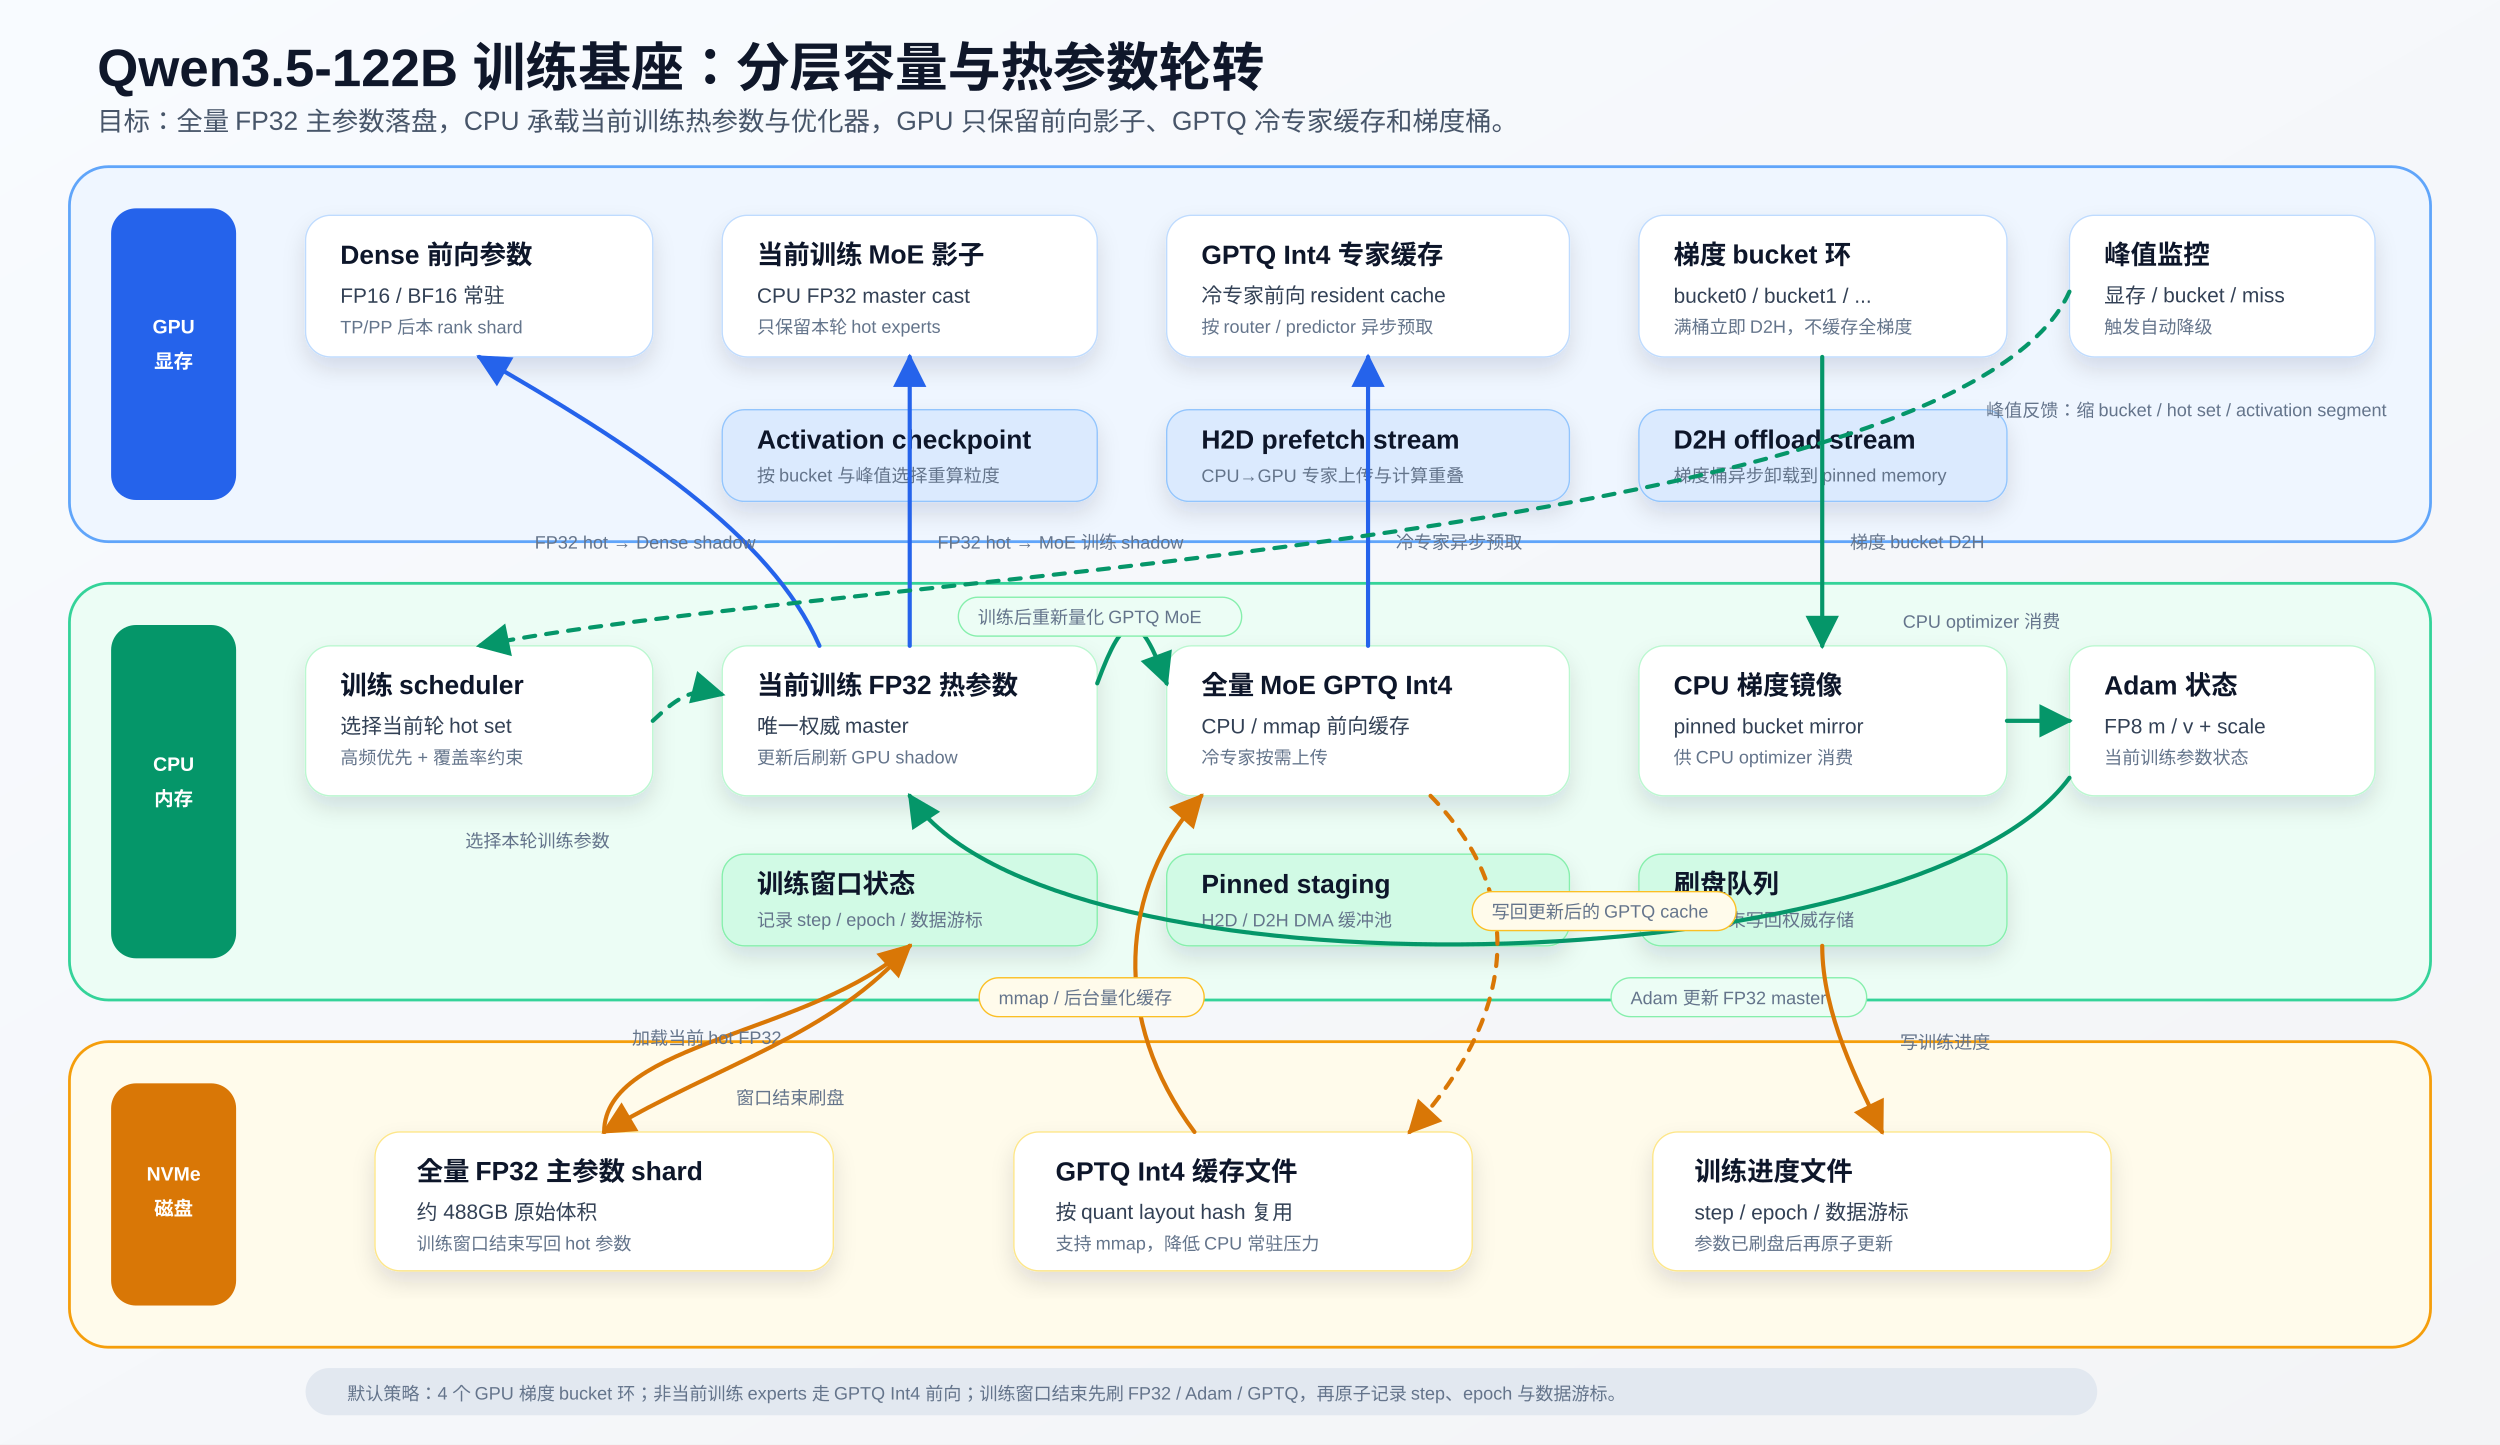
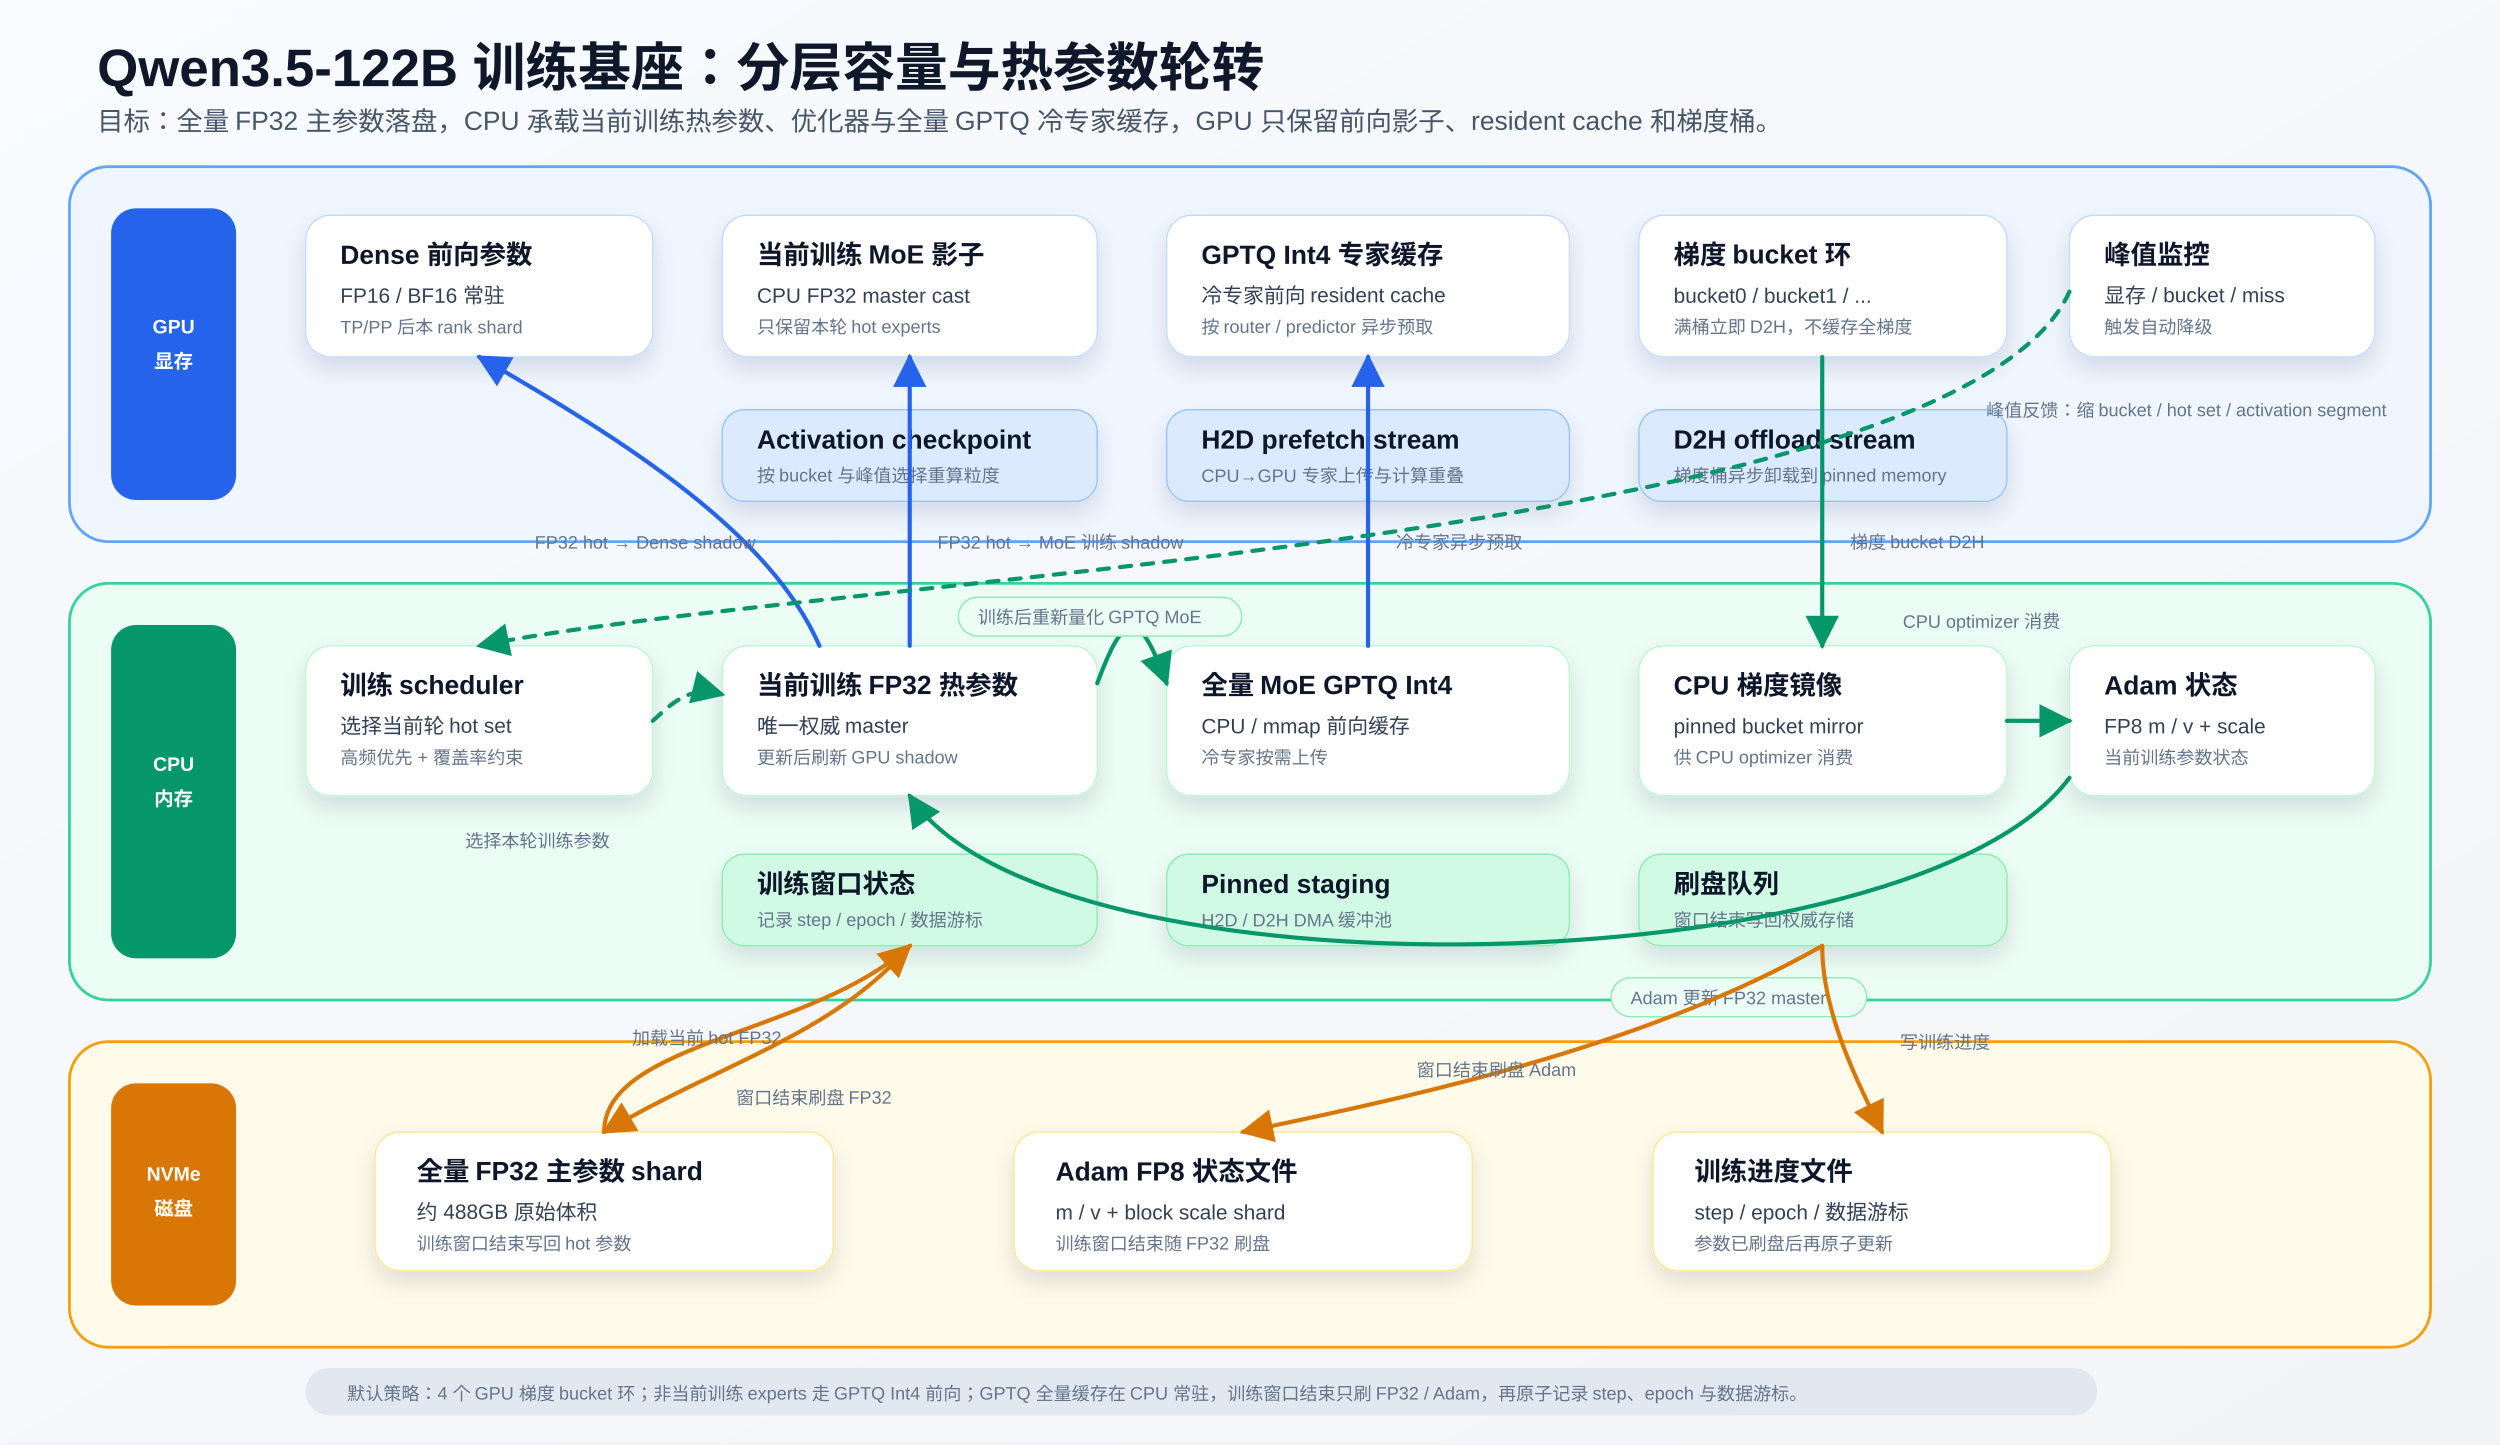
<svg xmlns="http://www.w3.org/2000/svg" width="1800" height="1040" viewBox="0 0 1800 1040" role="img" aria-labelledby="title desc">
  <defs>
    <linearGradient id="bg" x1="0" y1="0" x2="1" y2="1">
      <stop offset="0%" stop-color="#f8fbff" />
      <stop offset="100%" stop-color="#f3f4f6" />
    </linearGradient>
    <filter id="shadow" x="-20%" y="-20%" width="140%" height="140%">
      <feDropShadow dx="0" dy="8" stdDeviation="8" flood-color="#0f172a" flood-opacity="0.12" />
    </filter>
    <marker id="arrow-blue" viewBox="0 0 10 10" refX="9" refY="5" markerWidth="8" markerHeight="8" orient="auto-start-reverse">
      <path d="M 0 0 L 10 5 L 0 10 z" fill="#2563eb" />
    </marker>
    <marker id="arrow-green" viewBox="0 0 10 10" refX="9" refY="5" markerWidth="8" markerHeight="8" orient="auto-start-reverse">
      <path d="M 0 0 L 10 5 L 0 10 z" fill="#059669" />
    </marker>
    <marker id="arrow-orange" viewBox="0 0 10 10" refX="9" refY="5" markerWidth="8" markerHeight="8" orient="auto-start-reverse">
      <path d="M 0 0 L 10 5 L 0 10 z" fill="#d97706" />
    </marker>
    <style>
      .title { font: 700 38px "Segoe UI", "Microsoft YaHei", Arial, sans-serif; fill: #0f172a; }
      .subtitle { font: 400 19px "Segoe UI", "Microsoft YaHei", Arial, sans-serif; fill: #475569; }
      .lane-title { font: 700 28px "Segoe UI", "Microsoft YaHei", Arial, sans-serif; fill: #0f172a; }
      .lane-note { font: 400 15px "Segoe UI", "Microsoft YaHei", Arial, sans-serif; fill: #64748b; }
      .card-title { font: 700 19px "Segoe UI", "Microsoft YaHei", Arial, sans-serif; fill: #0f172a; }
      .card-body { font: 400 15px "Segoe UI", "Microsoft YaHei", Arial, sans-serif; fill: #334155; }
      .tiny { font: 400 13px "Segoe UI", "Microsoft YaHei", Arial, sans-serif; fill: #64748b; }
      .badge { font: 700 14px "Segoe UI", "Microsoft YaHei", Arial, sans-serif; fill: #ffffff; }
      .flow { fill: none; stroke-width: 3; stroke-linecap: round; stroke-linejoin: round; }
      .flow-blue { stroke: #2563eb; marker-end: url(#arrow-blue); }
      .flow-green { stroke: #059669; marker-end: url(#arrow-green); }
      .flow-orange { stroke: #d97706; marker-end: url(#arrow-orange); }
      .flow-dash { stroke-dasharray: 8 8; }
    </style>
  </defs>
  <rect width="1800" height="1040" fill="url(#bg)" />
  <text x="70" y="62" class="title">Qwen3.5-122B 训练基座：分层容量与热参数轮转</text>
-   <text x="70" y="94" class="subtitle">目标：全量 FP32 主参数落盘，CPU 承载当前训练热参数与优化器，GPU 只保留前向影子、GPTQ 冷专家缓存和梯度桶。</text>
+   <text x="70" y="94" class="subtitle">目标：全量 FP32 主参数落盘，CPU 承载当前训练热参数、优化器与全量 GPTQ 冷专家缓存，GPU 只保留前向影子、resident cache 和梯度桶。</text>
  <rect x="50" y="120" width="1700" height="270" rx="28" fill="#eff6ff" stroke="#60a5fa" stroke-width="2" />
  <rect x="50" y="420" width="1700" height="300" rx="28" fill="#ecfdf5" stroke="#34d399" stroke-width="2" />
  <rect x="50" y="750" width="1700" height="220" rx="28" fill="#fffbeb" stroke="#f59e0b" stroke-width="2" />
  <rect x="80" y="150" width="90" height="210" rx="18" fill="#2563eb" />
  <text x="125" y="240" text-anchor="middle" class="badge">GPU</text>
  <text x="125" y="265" text-anchor="middle" class="badge">显存</text>
  <rect x="80" y="450" width="90" height="240" rx="18" fill="#059669" />
  <text x="125" y="555" text-anchor="middle" class="badge">CPU</text>
  <text x="125" y="580" text-anchor="middle" class="badge">内存</text>
  <rect x="80" y="780" width="90" height="160" rx="18" fill="#d97706" />
  <text x="125" y="850" text-anchor="middle" class="badge">NVMe</text>
  <text x="125" y="875" text-anchor="middle" class="badge">磁盘</text>
  <g filter="url(#shadow)">
    <rect x="220" y="155" width="250" height="102" rx="18" fill="#ffffff" stroke="#bfdbfe" />
    <text x="245" y="190" class="card-title">Dense 前向参数</text>
    <text x="245" y="218" class="card-body">FP16 / BF16 常驻</text>
    <text x="245" y="240" class="tiny">TP/PP 后本 rank shard</text>
    <rect x="520" y="155" width="270" height="102" rx="18" fill="#ffffff" stroke="#bfdbfe" />
    <text x="545" y="190" class="card-title">当前训练 MoE 影子</text>
    <text x="545" y="218" class="card-body">CPU FP32 master cast</text>
    <text x="545" y="240" class="tiny">只保留本轮 hot experts</text>
    <rect x="840" y="155" width="290" height="102" rx="18" fill="#ffffff" stroke="#bfdbfe" />
    <text x="865" y="190" class="card-title">GPTQ Int4 专家缓存</text>
    <text x="865" y="218" class="card-body">冷专家前向 resident cache</text>
    <text x="865" y="240" class="tiny">按 router / predictor 异步预取</text>
    <rect x="1180" y="155" width="265" height="102" rx="18" fill="#ffffff" stroke="#bfdbfe" />
    <text x="1205" y="190" class="card-title">梯度 bucket 环</text>
    <text x="1205" y="218" class="card-body">bucket0 / bucket1 / ...</text>
    <text x="1205" y="240" class="tiny">满桶立即 D2H，不缓存全梯度</text>
    <rect x="1490" y="155" width="220" height="102" rx="18" fill="#ffffff" stroke="#bfdbfe" />
    <text x="1515" y="190" class="card-title">峰值监控</text>
    <text x="1515" y="218" class="card-body">显存 / bucket / miss</text>
    <text x="1515" y="240" class="tiny">触发自动降级</text>
    <rect x="520" y="295" width="270" height="66" rx="16" fill="#dbeafe" stroke="#93c5fd" />
    <text x="545" y="323" class="card-title">Activation checkpoint</text>
    <text x="545" y="347" class="tiny">按 bucket 与峰值选择重算粒度</text>
    <rect x="840" y="295" width="290" height="66" rx="16" fill="#dbeafe" stroke="#93c5fd" />
    <text x="865" y="323" class="card-title">H2D prefetch stream</text>
    <text x="865" y="347" class="tiny">CPU→GPU 专家上传与计算重叠</text>
    <rect x="1180" y="295" width="265" height="66" rx="16" fill="#dbeafe" stroke="#93c5fd" />
    <text x="1205" y="323" class="card-title">D2H offload stream</text>
    <text x="1205" y="347" class="tiny">梯度桶异步卸载到 pinned memory</text>
  </g>
  <g filter="url(#shadow)">
    <rect x="220" y="465" width="250" height="108" rx="18" fill="#ffffff" stroke="#bbf7d0" />
    <text x="245" y="500" class="card-title">训练 scheduler</text>
    <text x="245" y="528" class="card-body">选择当前轮 hot set</text>
    <text x="245" y="550" class="tiny">高频优先 + 覆盖率约束</text>
    <rect x="520" y="465" width="270" height="108" rx="18" fill="#ffffff" stroke="#bbf7d0" />
    <text x="545" y="500" class="card-title">当前训练 FP32 热参数</text>
    <text x="545" y="528" class="card-body">唯一权威 master</text>
    <text x="545" y="550" class="tiny">更新后刷新 GPU shadow</text>
    <rect x="840" y="465" width="290" height="108" rx="18" fill="#ffffff" stroke="#bbf7d0" />
    <text x="865" y="500" class="card-title">全量 MoE GPTQ Int4</text>
    <text x="865" y="528" class="card-body">CPU / mmap 前向缓存</text>
    <text x="865" y="550" class="tiny">冷专家按需上传</text>
    <rect x="1180" y="465" width="265" height="108" rx="18" fill="#ffffff" stroke="#bbf7d0" />
    <text x="1205" y="500" class="card-title">CPU 梯度镜像</text>
    <text x="1205" y="528" class="card-body">pinned bucket mirror</text>
    <text x="1205" y="550" class="tiny">供 CPU optimizer 消费</text>
    <rect x="1490" y="465" width="220" height="108" rx="18" fill="#ffffff" stroke="#bbf7d0" />
    <text x="1515" y="500" class="card-title">Adam 状态</text>
    <text x="1515" y="528" class="card-body">FP8 m / v + scale</text>
    <text x="1515" y="550" class="tiny">当前训练参数状态</text>
    <rect x="520" y="615" width="270" height="66" rx="16" fill="#d1fae5" stroke="#86efac" />
    <text x="545" y="643" class="card-title">训练窗口状态</text>
    <text x="545" y="667" class="tiny">记录 step / epoch / 数据游标</text>
    <rect x="840" y="615" width="290" height="66" rx="16" fill="#d1fae5" stroke="#86efac" />
    <text x="865" y="643" class="card-title">Pinned staging</text>
    <text x="865" y="667" class="tiny">H2D / D2H DMA 缓冲池</text>
    <rect x="1180" y="615" width="265" height="66" rx="16" fill="#d1fae5" stroke="#86efac" />
    <text x="1205" y="643" class="card-title">刷盘队列</text>
    <text x="1205" y="667" class="tiny">窗口结束写回权威存储</text>
  </g>
  <g filter="url(#shadow)">
    <rect x="270" y="815" width="330" height="100" rx="18" fill="#ffffff" stroke="#fde68a" />
    <text x="300" y="850" class="card-title">全量 FP32 主参数 shard</text>
    <text x="300" y="878" class="card-body">约 488GB 原始体积</text>
    <text x="300" y="900" class="tiny">训练窗口结束写回 hot 参数</text>
    <rect x="730" y="815" width="330" height="100" rx="18" fill="#ffffff" stroke="#fde68a" />
-     <text x="760" y="850" class="card-title">GPTQ Int4 缓存文件</text>
-     <text x="760" y="878" class="card-body">按 quant layout hash 复用</text>
-     <text x="760" y="900" class="tiny">支持 mmap，降低 CPU 常驻压力</text>
+     <text x="760" y="850" class="card-title">Adam FP8 状态文件</text>
+     <text x="760" y="878" class="card-body">m / v + block scale shard</text>
+     <text x="760" y="900" class="tiny">训练窗口结束随 FP32 刷盘</text>
    <rect x="1190" y="815" width="330" height="100" rx="18" fill="#ffffff" stroke="#fde68a" />
    <text x="1220" y="850" class="card-title">训练进度文件</text>
    <text x="1220" y="878" class="card-body">step / epoch / 数据游标</text>
    <text x="1220" y="900" class="tiny">参数已刷盘后再原子更新</text>
  </g>
  <path class="flow flow-orange" d="M 435 815 C 435 750, 585 745, 655 681" />
  <text x="455" y="752" class="tiny">加载当前 hot FP32</text>
  <path class="flow flow-blue" d="M 590 465 C 555 385, 455 320, 345 257" />
  <text x="385" y="395" class="tiny">FP32 hot → Dense shadow</text>
  <path class="flow flow-blue" d="M 655 465 C 655 380, 655 330, 655 257" />
  <text x="675" y="395" class="tiny">FP32 hot → MoE 训练 shadow</text>
  <path class="flow flow-blue" d="M 985 465 C 985 395, 985 340, 985 257" />
  <text x="1005" y="395" class="tiny">冷专家异步预取</text>
  <path class="flow flow-green" d="M 1312 257 C 1312 330, 1312 395, 1312 465" />
  <text x="1332" y="395" class="tiny">梯度 bucket D2H</text>
  <path class="flow flow-green" d="M 1445 519 C 1462 519, 1474 519, 1490 519" />
  <text x="1370" y="452" class="tiny">CPU optimizer 消费</text>
  <path class="flow flow-green" d="M 1490 560 C 1380 710, 755 725, 655 573" />
  <rect x="1160" y="704" width="184" height="28" rx="14" fill="#ecfdf5" stroke="#86efac" />
  <text x="1174" y="723" class="tiny">Adam 更新 FP32 master</text>
  <path class="flow flow-green" d="M 790 492 C 810 438, 820 438, 840 492" />
  <rect x="690" y="430" width="204" height="28" rx="14" fill="#ecfdf5" stroke="#86efac" />
  <text x="704" y="449" class="tiny">训练后重新量化 GPTQ MoE</text>
-   <path class="flow flow-orange flow-dash" d="M 1030 573 C 1110 655, 1080 745, 1015 815" />
-   <rect x="1060" y="642" width="190" height="28" rx="14" fill="#fffbeb" stroke="#fbbf24" />
-   <text x="1074" y="661" class="tiny">写回更新后的 GPTQ cache</text>
  <path class="flow flow-orange" d="M 655 681 C 600 745, 520 765, 435 815" />
-   <text x="530" y="795" class="tiny">窗口结束刷盘</text>
+   <text x="530" y="795" class="tiny">窗口结束刷盘 FP32</text>
+   <path class="flow flow-orange" d="M 1312 681 C 1190 750, 1040 785, 895 815" />
+   <text x="1020" y="775" class="tiny">窗口结束刷盘 Adam</text>
  <path class="flow flow-orange" d="M 1312 681 C 1312 730, 1338 780, 1355 815" />
  <text x="1368" y="755" class="tiny">写训练进度</text>
  <path class="flow flow-dash flow-green" d="M 470 519 C 490 500, 500 495, 520 500" />
  <text x="335" y="610" class="tiny">选择本轮训练参数</text>
  <path class="flow flow-dash flow-green" d="M 1490 210 C 1410 390, 590 415, 345 465" />
  <text x="1430" y="300" class="tiny">峰值反馈：缩 bucket / hot set / activation segment</text>
-   <path class="flow flow-orange" d="M 860 815 C 800 735, 805 640, 865 573" />
-   <rect x="705" y="704" width="162" height="28" rx="14" fill="#fffbeb" stroke="#fbbf24" />
-   <text x="719" y="723" class="tiny">mmap / 后台量化缓存</text>
  <rect x="220" y="985" width="1290" height="34" rx="17" fill="#e2e8f0" />
-   <text x="250" y="1008" class="tiny">默认策略：4 个 GPU 梯度 bucket 环；非当前训练 experts 走 GPTQ Int4 前向；训练窗口结束先刷 FP32 / Adam / GPTQ，再原子记录 step、epoch 与数据游标。</text>
+   <text x="250" y="1008" class="tiny">默认策略：4 个 GPU 梯度 bucket 环；非当前训练 experts 走 GPTQ Int4 前向；GPTQ 全量缓存在 CPU 常驻，训练窗口结束只刷 FP32 / Adam，再原子记录 step、epoch 与数据游标。</text>
</svg>
